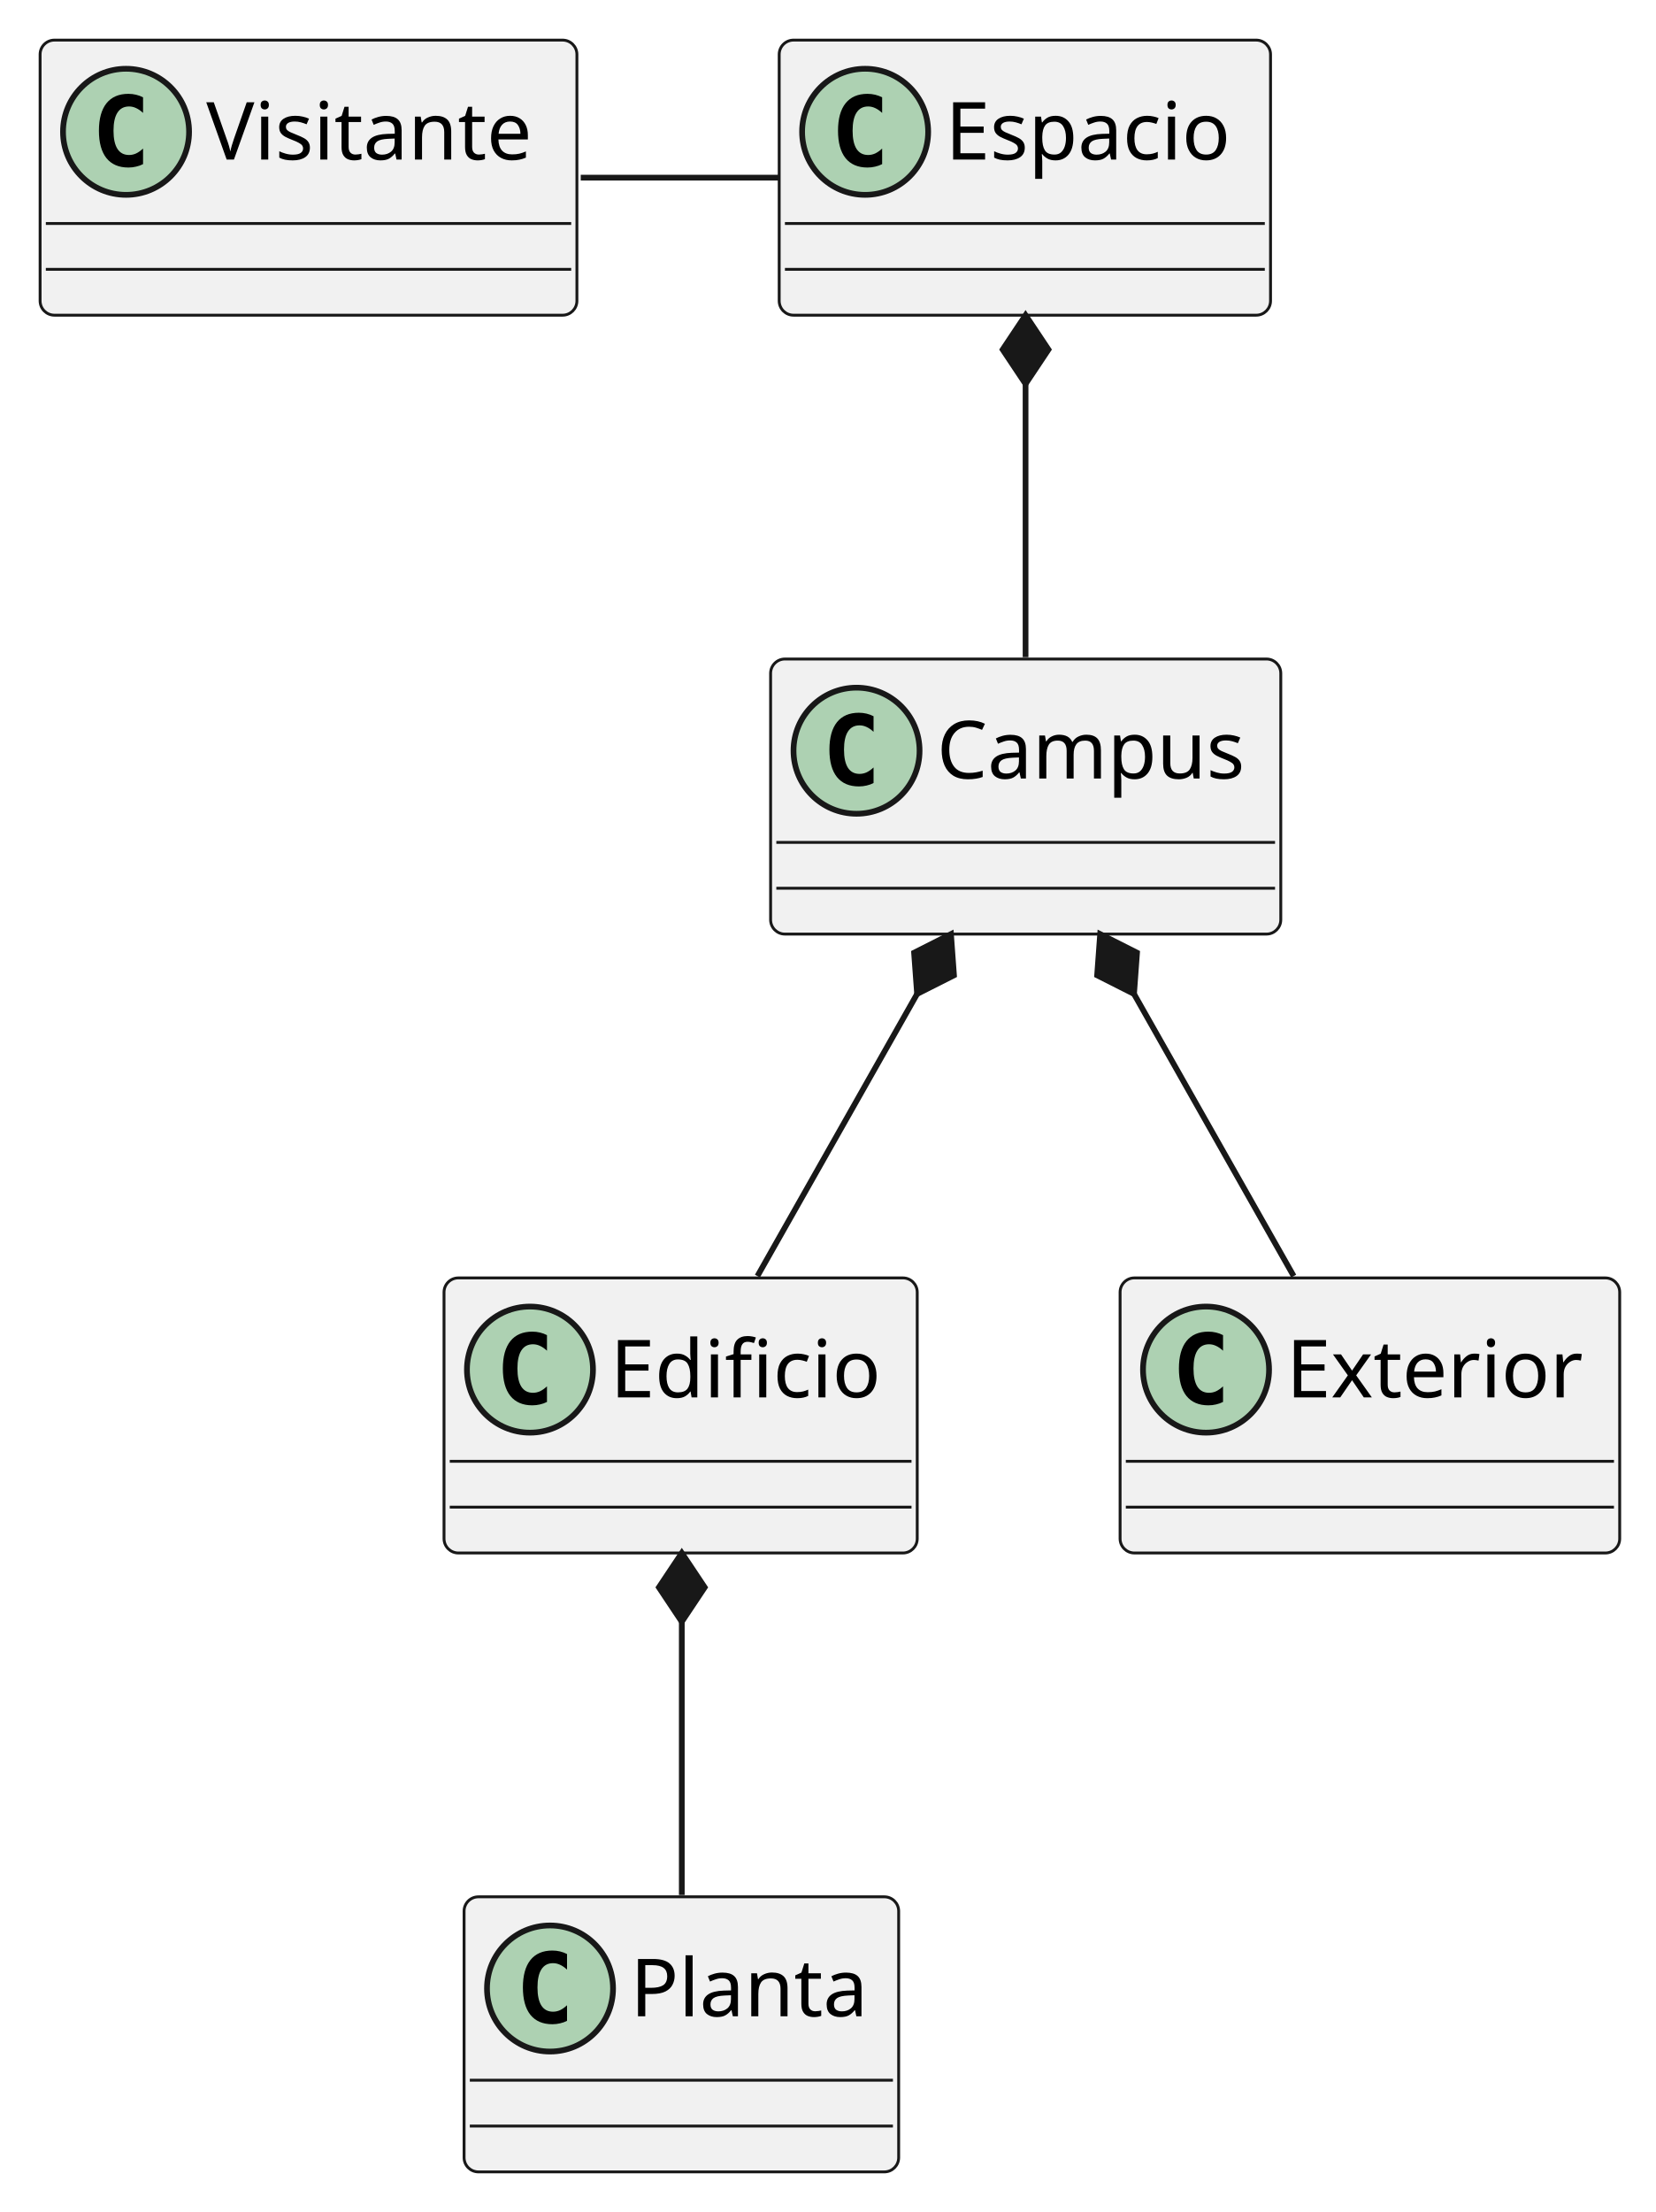
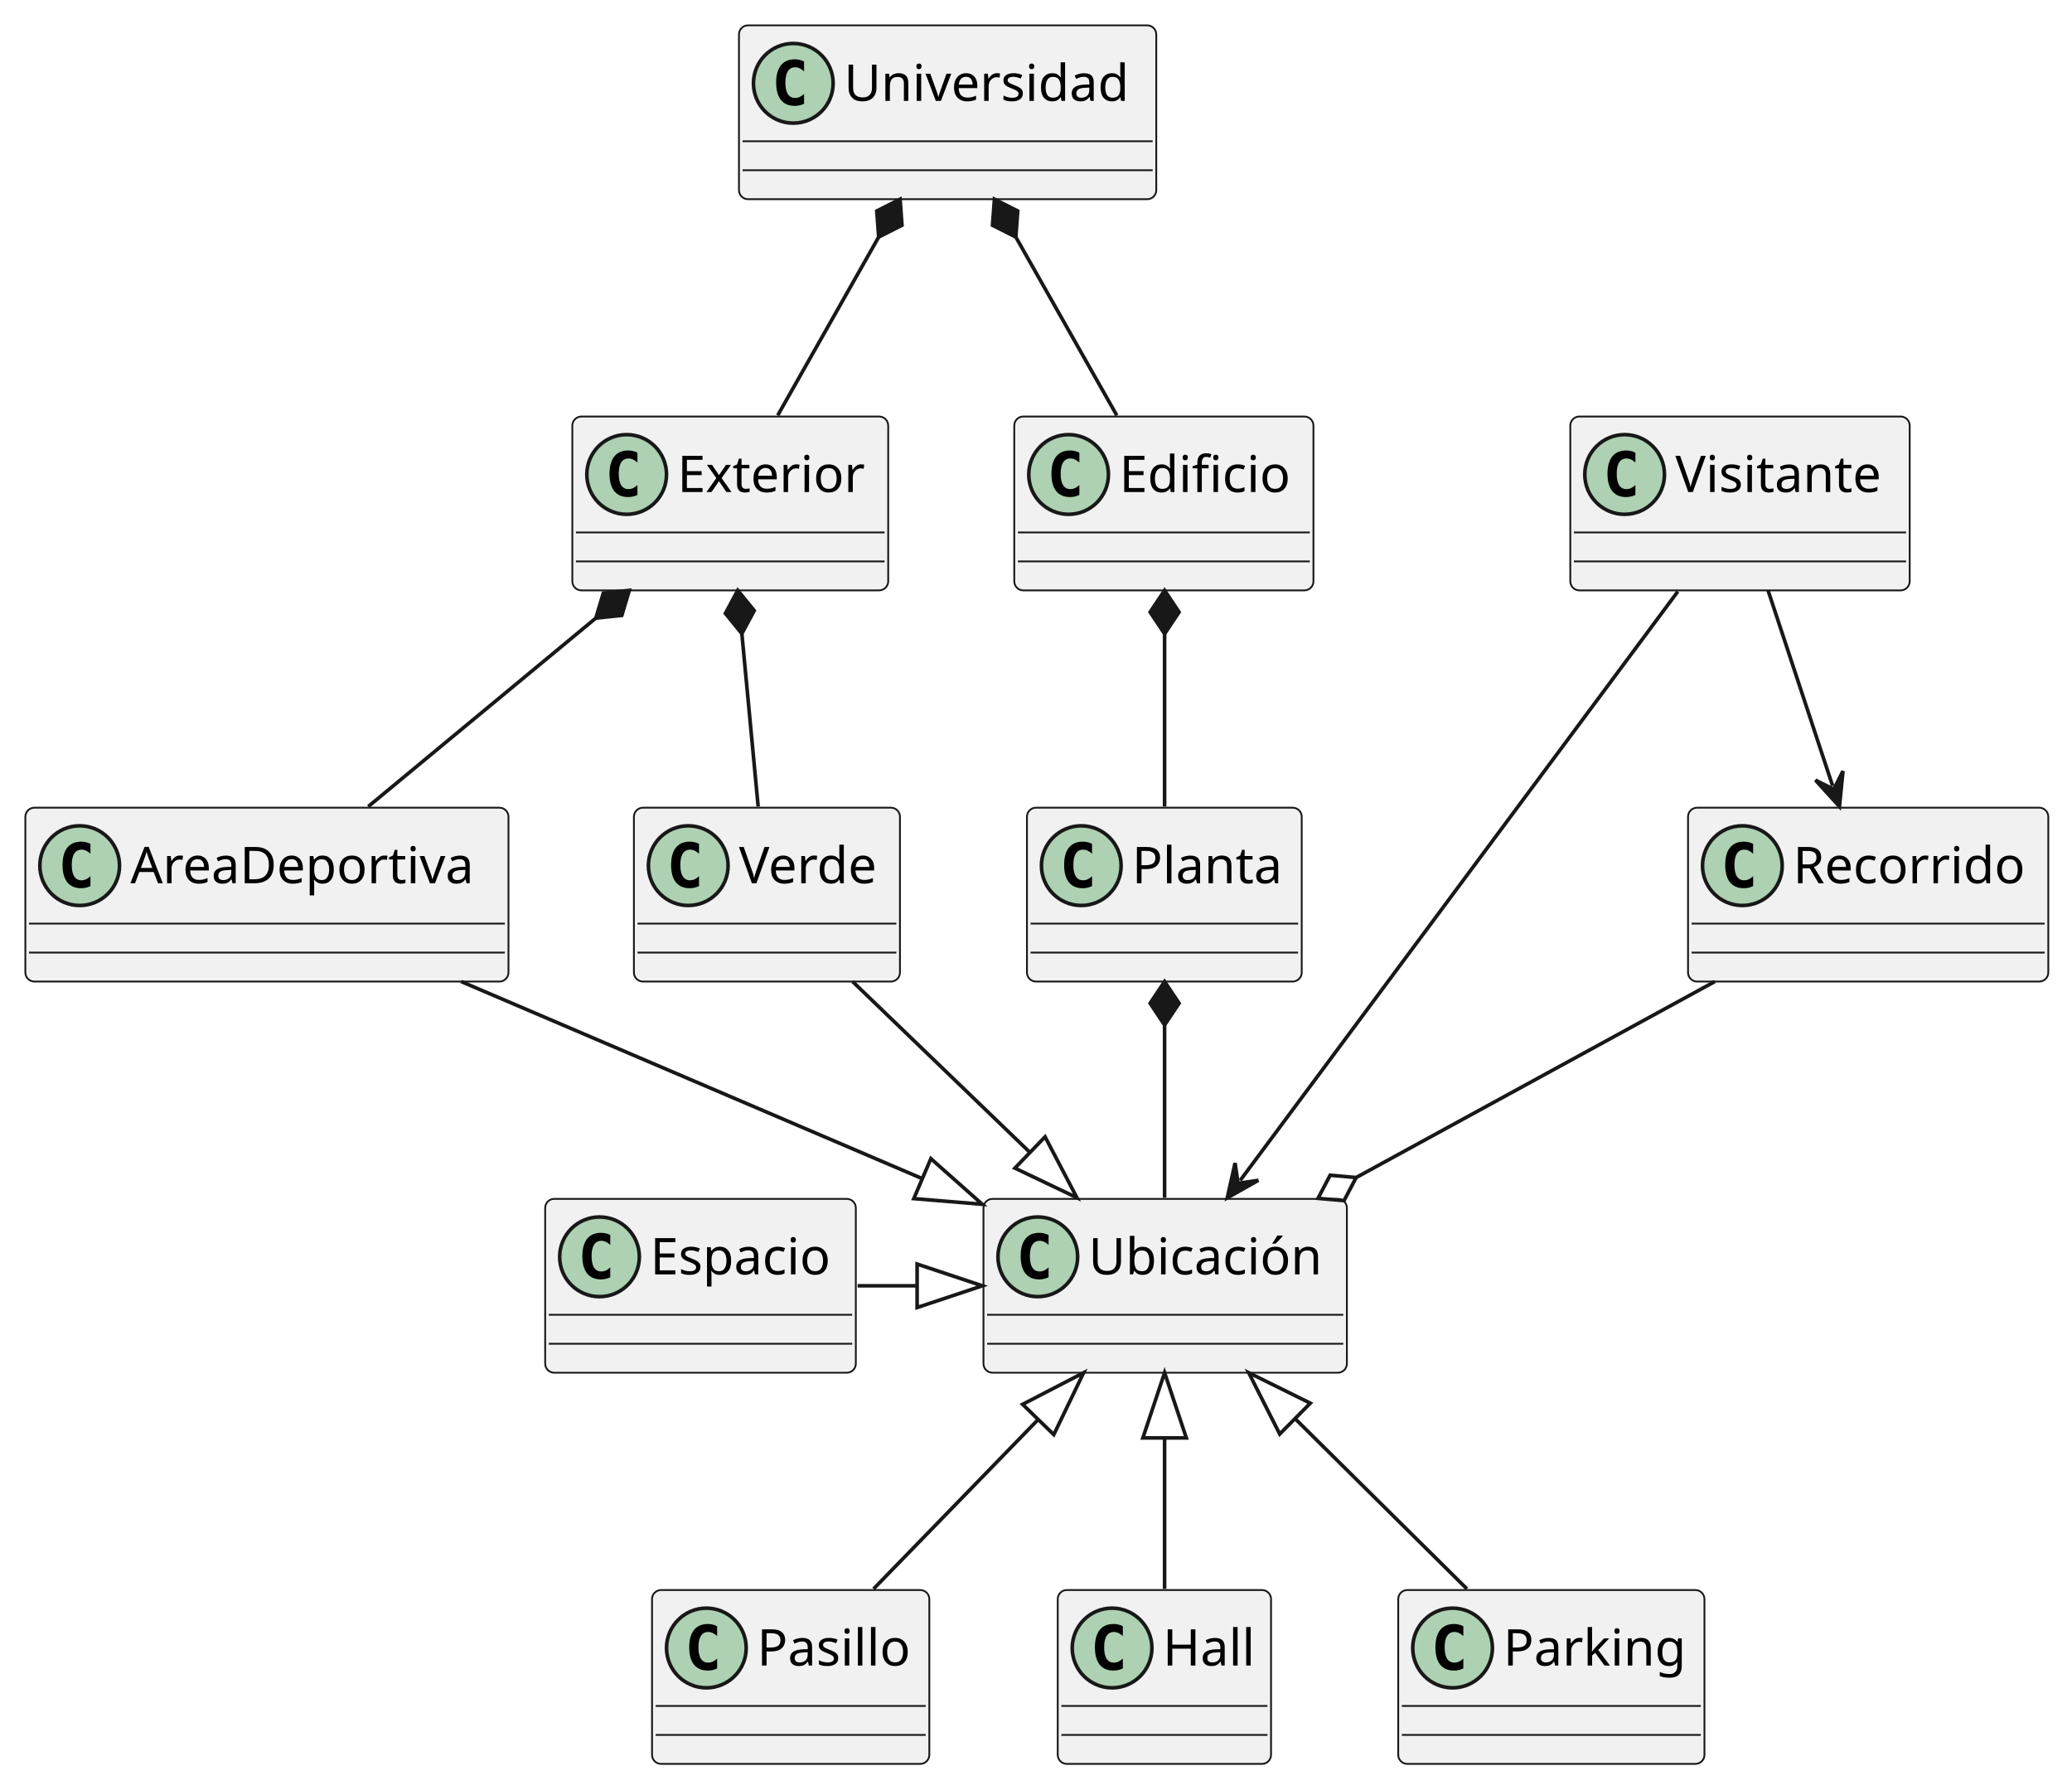
- <svg xmlns="http://www.w3.org/2000/svg" contentStyleType="text/css" data-diagram-type="CLASS" height="386px" preserveAspectRatio="none" style="width:289px;height:386px;background:#FFFFFF;" version="1.1" viewBox="0 0 289 386" width="289px" zoomAndPan="magnify">
+ <svg xmlns="http://www.w3.org/2000/svg" contentStyleType="text/css" data-diagram-type="CLASS" height="494px" preserveAspectRatio="none" style="width:572px;height:494px;background:#FFFFFF;" version="1.1" viewBox="0 0 572 494" width="572px" zoomAndPan="magnify">
  <defs />
  <g>
-     <g class="entity" data-entity="Visitante" data-source-line="1" data-uid="ent0002" id="entity_Visitante">
-       <rect fill="#F1F1F1" height="48" rx="2.5" ry="2.5" style="stroke:#181818;stroke-width:0.5;" width="93.694" x="7" y="7" />
-       <ellipse cx="22" cy="23" fill="#ADD1B2" rx="11" ry="11" style="stroke:#181818;stroke-width:1;" />
-       <path d="M24.969,28.641 Q24.391,28.938 23.75,29.078 Q23.109,29.234 22.406,29.234 Q19.906,29.234 18.578,27.594 Q17.266,25.938 17.266,22.812 Q17.266,19.688 18.578,18.031 Q19.906,16.375 22.406,16.375 Q23.109,16.375 23.75,16.531 Q24.406,16.688 24.969,16.984 L24.969,19.703 Q24.344,19.125 23.75,18.859 Q23.156,18.578 22.531,18.578 Q21.188,18.578 20.5,19.656 Q19.812,20.719 19.812,22.812 Q19.812,24.906 20.5,25.984 Q21.188,27.047 22.531,27.047 Q23.156,27.047 23.75,26.781 Q24.344,26.5 24.969,25.922 L24.969,28.641 Z " fill="#000000" />
-       <text fill="#000000" font-family="sans-serif" font-size="14" lengthAdjust="spacing" textLength="61.694" x="36" y="27.847">Visitante</text>
-       <line style="stroke:#181818;stroke-width:0.5;" x1="8" x2="99.694" y1="39" y2="39" />
-       <line style="stroke:#181818;stroke-width:0.5;" x1="8" x2="99.694" y1="47" y2="47" />
+     <g class="entity" data-entity="Ubicaci.n" data-source-line="1" data-uid="ent0002" id="entity_Ubicaci.n">
+       <rect fill="#F1F1F1" height="48" rx="2.5" ry="2.5" style="stroke:#181818;stroke-width:0.5;" width="100.325" x="271.5" y="331" />
+       <ellipse cx="286.5" cy="347" fill="#ADD1B2" rx="11" ry="11" style="stroke:#181818;stroke-width:1;" />
+       <path d="M289.469,352.641 Q288.891,352.938 288.25,353.078 Q287.609,353.234 286.906,353.234 Q284.406,353.234 283.078,351.594 Q281.766,349.938 281.766,346.812 Q281.766,343.688 283.078,342.031 Q284.406,340.375 286.906,340.375 Q287.609,340.375 288.25,340.531 Q288.906,340.688 289.469,340.984 L289.469,343.703 Q288.844,343.125 288.25,342.859 Q287.656,342.578 287.031,342.578 Q285.688,342.578 285,343.656 Q284.312,344.719 284.312,346.812 Q284.312,348.906 285,349.984 Q285.688,351.047 287.031,351.047 Q287.656,351.047 288.25,350.781 Q288.844,350.5 289.469,349.922 L289.469,352.641 Z " fill="#000000" />
+       <text fill="#000000" font-family="sans-serif" font-size="14" lengthAdjust="spacing" textLength="68.325" x="300.5" y="351.847">Ubicación</text>
+       <line style="stroke:#181818;stroke-width:0.5;" x1="272.5" x2="370.825" y1="363" y2="363" />
+       <line style="stroke:#181818;stroke-width:0.5;" x1="272.5" x2="370.825" y1="371" y2="371" />
    </g>
-     <g class="entity" data-entity="Espacio" data-source-line="2" data-uid="ent0003" id="entity_Espacio">
-       <rect fill="#F1F1F1" height="48" rx="2.5" ry="2.5" style="stroke:#181818;stroke-width:0.5;" width="85.758" x="136" y="7" />
-       <ellipse cx="151" cy="23" fill="#ADD1B2" rx="11" ry="11" style="stroke:#181818;stroke-width:1;" />
-       <path d="M153.969,28.641 Q153.391,28.938 152.75,29.078 Q152.109,29.234 151.406,29.234 Q148.906,29.234 147.578,27.594 Q146.266,25.938 146.266,22.812 Q146.266,19.688 147.578,18.031 Q148.906,16.375 151.406,16.375 Q152.109,16.375 152.75,16.531 Q153.406,16.688 153.969,16.984 L153.969,19.703 Q153.344,19.125 152.75,18.859 Q152.156,18.578 151.531,18.578 Q150.188,18.578 149.5,19.656 Q148.812,20.719 148.812,22.812 Q148.812,24.906 149.5,25.984 Q150.188,27.047 151.531,27.047 Q152.156,27.047 152.75,26.781 Q153.344,26.5 153.969,25.922 L153.969,28.641 Z " fill="#000000" />
-       <text fill="#000000" font-family="sans-serif" font-size="14" lengthAdjust="spacing" textLength="53.758" x="165" y="27.847">Espacio</text>
-       <line style="stroke:#181818;stroke-width:0.5;" x1="137" x2="220.758" y1="39" y2="39" />
-       <line style="stroke:#181818;stroke-width:0.5;" x1="137" x2="220.758" y1="47" y2="47" />
+     <g class="entity" data-entity="Visitante" data-source-line="2" data-uid="ent0003" id="entity_Visitante">
+       <rect fill="#F1F1F1" height="48" rx="2.5" ry="2.5" style="stroke:#181818;stroke-width:0.5;" width="93.694" x="433.5" y="115" />
+       <ellipse cx="448.5" cy="131" fill="#ADD1B2" rx="11" ry="11" style="stroke:#181818;stroke-width:1;" />
+       <path d="M451.469,136.641 Q450.891,136.938 450.25,137.078 Q449.609,137.234 448.906,137.234 Q446.406,137.234 445.078,135.594 Q443.766,133.938 443.766,130.812 Q443.766,127.688 445.078,126.031 Q446.406,124.375 448.906,124.375 Q449.609,124.375 450.25,124.531 Q450.906,124.688 451.469,124.984 L451.469,127.703 Q450.844,127.125 450.25,126.859 Q449.656,126.578 449.031,126.578 Q447.688,126.578 447,127.656 Q446.312,128.719 446.312,130.812 Q446.312,132.906 447,133.984 Q447.688,135.047 449.031,135.047 Q449.656,135.047 450.25,134.781 Q450.844,134.5 451.469,133.922 L451.469,136.641 Z " fill="#000000" />
+       <text fill="#000000" font-family="sans-serif" font-size="14" lengthAdjust="spacing" textLength="61.694" x="462.5" y="135.847">Visitante</text>
+       <line style="stroke:#181818;stroke-width:0.5;" x1="434.5" x2="526.194" y1="147" y2="147" />
+       <line style="stroke:#181818;stroke-width:0.5;" x1="434.5" x2="526.194" y1="155" y2="155" />
    </g>
-     <g class="entity" data-entity="Campus" data-source-line="3" data-uid="ent0004" id="entity_Campus">
-       <rect fill="#F1F1F1" height="48" rx="2.5" ry="2.5" style="stroke:#181818;stroke-width:0.5;" width="89.046" x="134.5" y="115" />
-       <ellipse cx="149.5" cy="131" fill="#ADD1B2" rx="11" ry="11" style="stroke:#181818;stroke-width:1;" />
-       <path d="M152.469,136.641 Q151.891,136.938 151.25,137.078 Q150.609,137.234 149.906,137.234 Q147.406,137.234 146.078,135.594 Q144.766,133.938 144.766,130.812 Q144.766,127.688 146.078,126.031 Q147.406,124.375 149.906,124.375 Q150.609,124.375 151.25,124.531 Q151.906,124.688 152.469,124.984 L152.469,127.703 Q151.844,127.125 151.25,126.859 Q150.656,126.578 150.031,126.578 Q148.688,126.578 148,127.656 Q147.312,128.719 147.312,130.812 Q147.312,132.906 148,133.984 Q148.688,135.047 150.031,135.047 Q150.656,135.047 151.25,134.781 Q151.844,134.5 152.469,133.922 L152.469,136.641 Z " fill="#000000" />
-       <text fill="#000000" font-family="sans-serif" font-size="14" lengthAdjust="spacing" textLength="57.046" x="163.5" y="135.847">Campus</text>
-       <line style="stroke:#181818;stroke-width:0.5;" x1="135.5" x2="222.546" y1="147" y2="147" />
-       <line style="stroke:#181818;stroke-width:0.5;" x1="135.5" x2="222.546" y1="155" y2="155" />
+     <g class="entity" data-entity="Espacio" data-source-line="3" data-uid="ent0004" id="entity_Espacio">
+       <rect fill="#F1F1F1" height="48" rx="2.5" ry="2.5" style="stroke:#181818;stroke-width:0.5;" width="85.758" x="150.5" y="331" />
+       <ellipse cx="165.5" cy="347" fill="#ADD1B2" rx="11" ry="11" style="stroke:#181818;stroke-width:1;" />
+       <path d="M168.469,352.641 Q167.891,352.938 167.25,353.078 Q166.609,353.234 165.906,353.234 Q163.406,353.234 162.078,351.594 Q160.766,349.938 160.766,346.812 Q160.766,343.688 162.078,342.031 Q163.406,340.375 165.906,340.375 Q166.609,340.375 167.25,340.531 Q167.906,340.688 168.469,340.984 L168.469,343.703 Q167.844,343.125 167.25,342.859 Q166.656,342.578 166.031,342.578 Q164.688,342.578 164,343.656 Q163.312,344.719 163.312,346.812 Q163.312,348.906 164,349.984 Q164.688,351.047 166.031,351.047 Q166.656,351.047 167.25,350.781 Q167.844,350.5 168.469,349.922 L168.469,352.641 Z " fill="#000000" />
+       <text fill="#000000" font-family="sans-serif" font-size="14" lengthAdjust="spacing" textLength="53.758" x="179.5" y="351.847">Espacio</text>
+       <line style="stroke:#181818;stroke-width:0.5;" x1="151.5" x2="235.258" y1="363" y2="363" />
+       <line style="stroke:#181818;stroke-width:0.5;" x1="151.5" x2="235.258" y1="371" y2="371" />
    </g>
-     <g class="entity" data-entity="Edificio" data-source-line="4" data-uid="ent0005" id="entity_Edificio">
-       <rect fill="#F1F1F1" height="48" rx="2.5" ry="2.5" style="stroke:#181818;stroke-width:0.5;" width="82.593" x="77.5" y="223" />
-       <ellipse cx="92.5" cy="239" fill="#ADD1B2" rx="11" ry="11" style="stroke:#181818;stroke-width:1;" />
-       <path d="M95.469,244.641 Q94.891,244.938 94.25,245.078 Q93.609,245.234 92.906,245.234 Q90.406,245.234 89.078,243.594 Q87.766,241.938 87.766,238.812 Q87.766,235.688 89.078,234.031 Q90.406,232.375 92.906,232.375 Q93.609,232.375 94.25,232.531 Q94.906,232.688 95.469,232.984 L95.469,235.703 Q94.844,235.125 94.25,234.859 Q93.656,234.578 93.031,234.578 Q91.688,234.578 91,235.656 Q90.312,236.719 90.312,238.812 Q90.312,240.906 91,241.984 Q91.688,243.047 93.031,243.047 Q93.656,243.047 94.25,242.781 Q94.844,242.5 95.469,241.922 L95.469,244.641 Z " fill="#000000" />
-       <text fill="#000000" font-family="sans-serif" font-size="14" lengthAdjust="spacing" textLength="50.593" x="106.5" y="243.847">Edificio</text>
-       <line style="stroke:#181818;stroke-width:0.5;" x1="78.5" x2="159.093" y1="255" y2="255" />
-       <line style="stroke:#181818;stroke-width:0.5;" x1="78.5" x2="159.093" y1="263" y2="263" />
+     <g class="entity" data-entity="Universidad" data-source-line="4" data-uid="ent0005" id="entity_Universidad">
+       <rect fill="#F1F1F1" height="48" rx="2.5" ry="2.5" style="stroke:#181818;stroke-width:0.5;" width="115.2" x="204" y="7" />
+       <ellipse cx="219" cy="23" fill="#ADD1B2" rx="11" ry="11" style="stroke:#181818;stroke-width:1;" />
+       <path d="M221.969,28.641 Q221.391,28.938 220.75,29.078 Q220.109,29.234 219.406,29.234 Q216.906,29.234 215.578,27.594 Q214.266,25.938 214.266,22.812 Q214.266,19.688 215.578,18.031 Q216.906,16.375 219.406,16.375 Q220.109,16.375 220.75,16.531 Q221.406,16.688 221.969,16.984 L221.969,19.703 Q221.344,19.125 220.75,18.859 Q220.156,18.578 219.531,18.578 Q218.188,18.578 217.5,19.656 Q216.812,20.719 216.812,22.812 Q216.812,24.906 217.5,25.984 Q218.188,27.047 219.531,27.047 Q220.156,27.047 220.75,26.781 Q221.344,26.5 221.969,25.922 L221.969,28.641 Z " fill="#000000" />
+       <text fill="#000000" font-family="sans-serif" font-size="14" lengthAdjust="spacing" textLength="83.2" x="233" y="27.847">Universidad</text>
+       <line style="stroke:#181818;stroke-width:0.5;" x1="205" x2="318.2" y1="39" y2="39" />
+       <line style="stroke:#181818;stroke-width:0.5;" x1="205" x2="318.2" y1="47" y2="47" />
    </g>
-     <g class="entity" data-entity="Exterior" data-source-line="5" data-uid="ent0006" id="entity_Exterior">
-       <rect fill="#F1F1F1" height="48" rx="2.5" ry="2.5" style="stroke:#181818;stroke-width:0.5;" width="87.2" x="195.5" y="223" />
-       <ellipse cx="210.5" cy="239" fill="#ADD1B2" rx="11" ry="11" style="stroke:#181818;stroke-width:1;" />
-       <path d="M213.469,244.641 Q212.891,244.938 212.25,245.078 Q211.609,245.234 210.906,245.234 Q208.406,245.234 207.078,243.594 Q205.766,241.938 205.766,238.812 Q205.766,235.688 207.078,234.031 Q208.406,232.375 210.906,232.375 Q211.609,232.375 212.25,232.531 Q212.906,232.688 213.469,232.984 L213.469,235.703 Q212.844,235.125 212.25,234.859 Q211.656,234.578 211.031,234.578 Q209.688,234.578 209,235.656 Q208.312,236.719 208.312,238.812 Q208.312,240.906 209,241.984 Q209.688,243.047 211.031,243.047 Q211.656,243.047 212.25,242.781 Q212.844,242.5 213.469,241.922 L213.469,244.641 Z " fill="#000000" />
-       <text fill="#000000" font-family="sans-serif" font-size="14" lengthAdjust="spacing" textLength="55.2" x="224.5" y="243.847">Exterior</text>
-       <line style="stroke:#181818;stroke-width:0.5;" x1="196.5" x2="281.7" y1="255" y2="255" />
-       <line style="stroke:#181818;stroke-width:0.5;" x1="196.5" x2="281.7" y1="263" y2="263" />
+     <g class="entity" data-entity="Edificio" data-source-line="5" data-uid="ent0006" id="entity_Edificio">
+       <rect fill="#F1F1F1" height="48" rx="2.5" ry="2.5" style="stroke:#181818;stroke-width:0.5;" width="82.593" x="280" y="115" />
+       <ellipse cx="295" cy="131" fill="#ADD1B2" rx="11" ry="11" style="stroke:#181818;stroke-width:1;" />
+       <path d="M297.969,136.641 Q297.391,136.938 296.75,137.078 Q296.109,137.234 295.406,137.234 Q292.906,137.234 291.578,135.594 Q290.266,133.938 290.266,130.812 Q290.266,127.688 291.578,126.031 Q292.906,124.375 295.406,124.375 Q296.109,124.375 296.75,124.531 Q297.406,124.688 297.969,124.984 L297.969,127.703 Q297.344,127.125 296.75,126.859 Q296.156,126.578 295.531,126.578 Q294.188,126.578 293.5,127.656 Q292.812,128.719 292.812,130.812 Q292.812,132.906 293.5,133.984 Q294.188,135.047 295.531,135.047 Q296.156,135.047 296.75,134.781 Q297.344,134.5 297.969,133.922 L297.969,136.641 Z " fill="#000000" />
+       <text fill="#000000" font-family="sans-serif" font-size="14" lengthAdjust="spacing" textLength="50.593" x="309" y="135.847">Edificio</text>
+       <line style="stroke:#181818;stroke-width:0.5;" x1="281" x2="361.593" y1="147" y2="147" />
+       <line style="stroke:#181818;stroke-width:0.5;" x1="281" x2="361.593" y1="155" y2="155" />
    </g>
-     <g class="entity" data-entity="Planta" data-source-line="6" data-uid="ent0007" id="entity_Planta">
-       <rect fill="#F1F1F1" height="48" rx="2.5" ry="2.5" style="stroke:#181818;stroke-width:0.5;" width="75.853" x="81" y="331" />
-       <ellipse cx="96" cy="347" fill="#ADD1B2" rx="11" ry="11" style="stroke:#181818;stroke-width:1;" />
-       <path d="M98.969,352.641 Q98.391,352.938 97.75,353.078 Q97.109,353.234 96.406,353.234 Q93.906,353.234 92.578,351.594 Q91.266,349.938 91.266,346.812 Q91.266,343.688 92.578,342.031 Q93.906,340.375 96.406,340.375 Q97.109,340.375 97.75,340.531 Q98.406,340.688 98.969,340.984 L98.969,343.703 Q98.344,343.125 97.75,342.859 Q97.156,342.578 96.531,342.578 Q95.188,342.578 94.5,343.656 Q93.812,344.719 93.812,346.812 Q93.812,348.906 94.5,349.984 Q95.188,351.047 96.531,351.047 Q97.156,351.047 97.75,350.781 Q98.344,350.5 98.969,349.922 L98.969,352.641 Z " fill="#000000" />
-       <text fill="#000000" font-family="sans-serif" font-size="14" lengthAdjust="spacing" textLength="43.852" x="110" y="351.847">Planta</text>
-       <line style="stroke:#181818;stroke-width:0.5;" x1="82" x2="155.852" y1="363" y2="363" />
-       <line style="stroke:#181818;stroke-width:0.5;" x1="82" x2="155.852" y1="371" y2="371" />
+     <g class="entity" data-entity="Exterior" data-source-line="6" data-uid="ent0007" id="entity_Exterior">
+       <rect fill="#F1F1F1" height="48" rx="2.5" ry="2.5" style="stroke:#181818;stroke-width:0.5;" width="87.2" x="158" y="115" />
+       <ellipse cx="173" cy="131" fill="#ADD1B2" rx="11" ry="11" style="stroke:#181818;stroke-width:1;" />
+       <path d="M175.969,136.641 Q175.391,136.938 174.75,137.078 Q174.109,137.234 173.406,137.234 Q170.906,137.234 169.578,135.594 Q168.266,133.938 168.266,130.812 Q168.266,127.688 169.578,126.031 Q170.906,124.375 173.406,124.375 Q174.109,124.375 174.75,124.531 Q175.406,124.688 175.969,124.984 L175.969,127.703 Q175.344,127.125 174.75,126.859 Q174.156,126.578 173.531,126.578 Q172.188,126.578 171.5,127.656 Q170.812,128.719 170.812,130.812 Q170.812,132.906 171.5,133.984 Q172.188,135.047 173.531,135.047 Q174.156,135.047 174.75,134.781 Q175.344,134.5 175.969,133.922 L175.969,136.641 Z " fill="#000000" />
+       <text fill="#000000" font-family="sans-serif" font-size="14" lengthAdjust="spacing" textLength="55.2" x="187" y="135.847">Exterior</text>
+       <line style="stroke:#181818;stroke-width:0.5;" x1="159" x2="244.2" y1="147" y2="147" />
+       <line style="stroke:#181818;stroke-width:0.5;" x1="159" x2="244.2" y1="155" y2="155" />
    </g>
-     <g class="link" data-entity-1="Visitante" data-entity-2="Espacio" data-source-line="9" data-uid="lnk8" id="link_Visitante_Espacio">
-       <path codeLine="9" d="M101.36,31 C112.89,31 124.41,31 135.94,31" fill="none" id="Visitante-Espacio" style="stroke:#181818;stroke-width:1;" />
+     <g class="entity" data-entity="Planta" data-source-line="7" data-uid="ent0008" id="entity_Planta">
+       <rect fill="#F1F1F1" height="48" rx="2.5" ry="2.5" style="stroke:#181818;stroke-width:0.5;" width="75.853" x="283.5" y="223" />
+       <ellipse cx="298.5" cy="239" fill="#ADD1B2" rx="11" ry="11" style="stroke:#181818;stroke-width:1;" />
+       <path d="M301.469,244.641 Q300.891,244.938 300.25,245.078 Q299.609,245.234 298.906,245.234 Q296.406,245.234 295.078,243.594 Q293.766,241.938 293.766,238.812 Q293.766,235.688 295.078,234.031 Q296.406,232.375 298.906,232.375 Q299.609,232.375 300.25,232.531 Q300.906,232.688 301.469,232.984 L301.469,235.703 Q300.844,235.125 300.25,234.859 Q299.656,234.578 299.031,234.578 Q297.688,234.578 297,235.656 Q296.312,236.719 296.312,238.812 Q296.312,240.906 297,241.984 Q297.688,243.047 299.031,243.047 Q299.656,243.047 300.25,242.781 Q300.844,242.5 301.469,241.922 L301.469,244.641 Z " fill="#000000" />
+       <text fill="#000000" font-family="sans-serif" font-size="14" lengthAdjust="spacing" textLength="43.852" x="312.5" y="243.847">Planta</text>
+       <line style="stroke:#181818;stroke-width:0.5;" x1="284.5" x2="358.353" y1="255" y2="255" />
+       <line style="stroke:#181818;stroke-width:0.5;" x1="284.5" x2="358.353" y1="263" y2="263" />
    </g>
-     <g class="link" data-entity-1="Espacio" data-entity-2="Campus" data-source-line="10" data-uid="lnk9" id="link_Espacio_Campus">
-       <path codeLine="10" d="M179,67 C179,84.66 179,96.94 179,114.68" fill="none" id="Espacio-backto-Campus" style="stroke:#181818;stroke-width:1;" />
-       <polygon fill="#181818" points="179,55,175,61,179,67,183,61,179,55" style="stroke:#181818;stroke-width:1;" />
+     <g class="entity" data-entity="AreaDeportiva" data-source-line="8" data-uid="ent0009" id="entity_AreaDeportiva">
+       <rect fill="#F1F1F1" height="48" rx="2.5" ry="2.5" style="stroke:#181818;stroke-width:0.5;" width="133.37" x="7" y="223" />
+       <ellipse cx="22" cy="239" fill="#ADD1B2" rx="11" ry="11" style="stroke:#181818;stroke-width:1;" />
+       <path d="M24.969,244.641 Q24.391,244.938 23.75,245.078 Q23.109,245.234 22.406,245.234 Q19.906,245.234 18.578,243.594 Q17.266,241.938 17.266,238.812 Q17.266,235.688 18.578,234.031 Q19.906,232.375 22.406,232.375 Q23.109,232.375 23.75,232.531 Q24.406,232.688 24.969,232.984 L24.969,235.703 Q24.344,235.125 23.75,234.859 Q23.156,234.578 22.531,234.578 Q21.188,234.578 20.5,235.656 Q19.812,236.719 19.812,238.812 Q19.812,240.906 20.5,241.984 Q21.188,243.047 22.531,243.047 Q23.156,243.047 23.75,242.781 Q24.344,242.5 24.969,241.922 L24.969,244.641 Z " fill="#000000" />
+       <text fill="#000000" font-family="sans-serif" font-size="14" lengthAdjust="spacing" textLength="101.37" x="36" y="243.847">AreaDeportiva</text>
+       <line style="stroke:#181818;stroke-width:0.5;" x1="8" x2="139.37" y1="255" y2="255" />
+       <line style="stroke:#181818;stroke-width:0.5;" x1="8" x2="139.37" y1="263" y2="263" />
    </g>
-     <g class="link" data-entity-1="Campus" data-entity-2="Edificio" data-source-line="11" data-uid="lnk10" id="link_Campus_Edificio">
-       <path codeLine="11" d="M160.072,173.445 C150.082,191.105 142.24,204.94 132.2,222.68" fill="none" id="Campus-backto-Edificio" style="stroke:#181818;stroke-width:1;" />
-       <polygon fill="#181818" points="165.98,163,159.544,166.253,160.072,173.445,166.507,170.192,165.98,163" style="stroke:#181818;stroke-width:1;" />
+     <g class="entity" data-entity="Verde" data-source-line="9" data-uid="ent0010" id="entity_Verde">
+       <rect fill="#F1F1F1" height="48" rx="2.5" ry="2.5" style="stroke:#181818;stroke-width:0.5;" width="73.446" x="175" y="223" />
+       <ellipse cx="190" cy="239" fill="#ADD1B2" rx="11" ry="11" style="stroke:#181818;stroke-width:1;" />
+       <path d="M192.969,244.641 Q192.391,244.938 191.75,245.078 Q191.109,245.234 190.406,245.234 Q187.906,245.234 186.578,243.594 Q185.266,241.938 185.266,238.812 Q185.266,235.688 186.578,234.031 Q187.906,232.375 190.406,232.375 Q191.109,232.375 191.75,232.531 Q192.406,232.688 192.969,232.984 L192.969,235.703 Q192.344,235.125 191.75,234.859 Q191.156,234.578 190.531,234.578 Q189.188,234.578 188.5,235.656 Q187.812,236.719 187.812,238.812 Q187.812,240.906 188.5,241.984 Q189.188,243.047 190.531,243.047 Q191.156,243.047 191.75,242.781 Q192.344,242.5 192.969,241.922 L192.969,244.641 Z " fill="#000000" />
+       <text fill="#000000" font-family="sans-serif" font-size="14" lengthAdjust="spacing" textLength="41.446" x="204" y="243.847">Verde</text>
+       <line style="stroke:#181818;stroke-width:0.5;" x1="176" x2="247.446" y1="255" y2="255" />
+       <line style="stroke:#181818;stroke-width:0.5;" x1="176" x2="247.446" y1="263" y2="263" />
    </g>
-     <g class="link" data-entity-1="Campus" data-entity-2="Exterior" data-source-line="12" data-uid="lnk11" id="link_Campus_Exterior">
-       <path codeLine="12" d="M197.928,173.445 C207.918,191.105 215.76,204.94 225.8,222.68" fill="none" id="Campus-backto-Exterior" style="stroke:#181818;stroke-width:1;" />
-       <polygon fill="#181818" points="192.02,163,191.493,170.192,197.928,173.445,198.456,166.253,192.02,163" style="stroke:#181818;stroke-width:1;" />
+     <g class="entity" data-entity="Recorrido" data-source-line="10" data-uid="ent0011" id="entity_Recorrido">
+       <rect fill="#F1F1F1" height="48" rx="2.5" ry="2.5" style="stroke:#181818;stroke-width:0.5;" width="99.457" x="466" y="223" />
+       <ellipse cx="481" cy="239" fill="#ADD1B2" rx="11" ry="11" style="stroke:#181818;stroke-width:1;" />
+       <path d="M483.969,244.641 Q483.391,244.938 482.75,245.078 Q482.109,245.234 481.406,245.234 Q478.906,245.234 477.578,243.594 Q476.266,241.938 476.266,238.812 Q476.266,235.688 477.578,234.031 Q478.906,232.375 481.406,232.375 Q482.109,232.375 482.75,232.531 Q483.406,232.688 483.969,232.984 L483.969,235.703 Q483.344,235.125 482.75,234.859 Q482.156,234.578 481.531,234.578 Q480.188,234.578 479.5,235.656 Q478.812,236.719 478.812,238.812 Q478.812,240.906 479.5,241.984 Q480.188,243.047 481.531,243.047 Q482.156,243.047 482.75,242.781 Q483.344,242.5 483.969,241.922 L483.969,244.641 Z " fill="#000000" />
+       <text fill="#000000" font-family="sans-serif" font-size="14" lengthAdjust="spacing" textLength="67.457" x="495" y="243.847">Recorrido</text>
+       <line style="stroke:#181818;stroke-width:0.5;" x1="467" x2="564.457" y1="255" y2="255" />
+       <line style="stroke:#181818;stroke-width:0.5;" x1="467" x2="564.457" y1="263" y2="263" />
    </g>
-     <g class="link" data-entity-1="Edificio" data-entity-2="Planta" data-source-line="13" data-uid="lnk12" id="link_Edificio_Planta">
-       <path codeLine="13" d="M119,283 C119,300.66 119,312.94 119,330.68" fill="none" id="Edificio-backto-Planta" style="stroke:#181818;stroke-width:1;" />
-       <polygon fill="#181818" points="119,271,115,277,119,283,123,277,119,271" style="stroke:#181818;stroke-width:1;" />
+     <g class="entity" data-entity="Pasillo" data-source-line="11" data-uid="ent0012" id="entity_Pasillo">
+       <rect fill="#F1F1F1" height="48" rx="2.5" ry="2.5" style="stroke:#181818;stroke-width:0.5;" width="76.55" x="180" y="439" />
+       <ellipse cx="195" cy="455" fill="#ADD1B2" rx="11" ry="11" style="stroke:#181818;stroke-width:1;" />
+       <path d="M197.969,460.641 Q197.391,460.938 196.75,461.078 Q196.109,461.234 195.406,461.234 Q192.906,461.234 191.578,459.594 Q190.266,457.938 190.266,454.812 Q190.266,451.688 191.578,450.031 Q192.906,448.375 195.406,448.375 Q196.109,448.375 196.75,448.531 Q197.406,448.688 197.969,448.984 L197.969,451.703 Q197.344,451.125 196.75,450.859 Q196.156,450.578 195.531,450.578 Q194.188,450.578 193.5,451.656 Q192.812,452.719 192.812,454.812 Q192.812,456.906 193.5,457.984 Q194.188,459.047 195.531,459.047 Q196.156,459.047 196.75,458.781 Q197.344,458.5 197.969,457.922 L197.969,460.641 Z " fill="#000000" />
+       <text fill="#000000" font-family="sans-serif" font-size="14" lengthAdjust="spacing" textLength="44.55" x="209" y="459.847">Pasillo</text>
+       <line style="stroke:#181818;stroke-width:0.5;" x1="181" x2="255.55" y1="471" y2="471" />
+       <line style="stroke:#181818;stroke-width:0.5;" x1="181" x2="255.55" y1="479" y2="479" />
+     </g>
+     <g class="entity" data-entity="Hall" data-source-line="12" data-uid="ent0013" id="entity_Hall">
+       <rect fill="#F1F1F1" height="48" rx="2.5" ry="2.5" style="stroke:#181818;stroke-width:0.5;" width="58.886" x="292" y="439" />
+       <ellipse cx="307" cy="455" fill="#ADD1B2" rx="11" ry="11" style="stroke:#181818;stroke-width:1;" />
+       <path d="M309.969,460.641 Q309.391,460.938 308.75,461.078 Q308.109,461.234 307.406,461.234 Q304.906,461.234 303.578,459.594 Q302.266,457.938 302.266,454.812 Q302.266,451.688 303.578,450.031 Q304.906,448.375 307.406,448.375 Q308.109,448.375 308.75,448.531 Q309.406,448.688 309.969,448.984 L309.969,451.703 Q309.344,451.125 308.75,450.859 Q308.156,450.578 307.531,450.578 Q306.188,450.578 305.5,451.656 Q304.812,452.719 304.812,454.812 Q304.812,456.906 305.5,457.984 Q306.188,459.047 307.531,459.047 Q308.156,459.047 308.75,458.781 Q309.344,458.5 309.969,457.922 L309.969,460.641 Z " fill="#000000" />
+       <text fill="#000000" font-family="sans-serif" font-size="14" lengthAdjust="spacing" textLength="26.886" x="321" y="459.847">Hall</text>
+       <line style="stroke:#181818;stroke-width:0.5;" x1="293" x2="349.886" y1="471" y2="471" />
+       <line style="stroke:#181818;stroke-width:0.5;" x1="293" x2="349.886" y1="479" y2="479" />
+     </g>
+     <g class="entity" data-entity="Parking" data-source-line="13" data-uid="ent0014" id="entity_Parking">
+       <rect fill="#F1F1F1" height="48" rx="2.5" ry="2.5" style="stroke:#181818;stroke-width:0.5;" width="84.534" x="386" y="439" />
+       <ellipse cx="401" cy="455" fill="#ADD1B2" rx="11" ry="11" style="stroke:#181818;stroke-width:1;" />
+       <path d="M403.969,460.641 Q403.391,460.938 402.75,461.078 Q402.109,461.234 401.406,461.234 Q398.906,461.234 397.578,459.594 Q396.266,457.938 396.266,454.812 Q396.266,451.688 397.578,450.031 Q398.906,448.375 401.406,448.375 Q402.109,448.375 402.75,448.531 Q403.406,448.688 403.969,448.984 L403.969,451.703 Q403.344,451.125 402.75,450.859 Q402.156,450.578 401.531,450.578 Q400.188,450.578 399.5,451.656 Q398.812,452.719 398.812,454.812 Q398.812,456.906 399.5,457.984 Q400.188,459.047 401.531,459.047 Q402.156,459.047 402.75,458.781 Q403.344,458.5 403.969,457.922 L403.969,460.641 Z " fill="#000000" />
+       <text fill="#000000" font-family="sans-serif" font-size="14" lengthAdjust="spacing" textLength="52.534" x="415" y="459.847">Parking</text>
+       <line style="stroke:#181818;stroke-width:0.5;" x1="387" x2="469.534" y1="471" y2="471" />
+       <line style="stroke:#181818;stroke-width:0.5;" x1="387" x2="469.534" y1="479" y2="479" />
+     </g>
+     <g class="link" data-entity-1="Visitante" data-entity-2="Ubicaci.n" data-source-line="15" data-uid="lnk15" id="link_Visitante_Ubicaci.n">
+       <path codeLine="15" d="M463.18,163.31 C432.6,204.47 372.949,284.764 342.379,325.904" fill="none" id="Visitante-to-Ubicación" style="stroke:#181818;stroke-width:1;" />
+       <polygon fill="#181818" points="338.8,330.72,347.379,325.882,341.782,326.707,340.957,321.11,338.8,330.72" style="stroke:#181818;stroke-width:1;" />
+     </g>
+     <g class="link" data-entity-1="Visitante" data-entity-2="Recorrido" data-source-line="16" data-uid="lnk16" id="link_Visitante_Recorrido">
+       <path codeLine="16" d="M488.09,163 C493.92,180.66 500.058,199.243 505.918,216.983" fill="none" id="Visitante-to-Recorrido" style="stroke:#181818;stroke-width:1;" />
+       <polygon fill="#181818" points="507.8,222.68,508.775,212.88,506.232,217.932,501.179,215.389,507.8,222.68" style="stroke:#181818;stroke-width:1;" />
+     </g>
+     <g class="link" data-entity-1="Recorrido" data-entity-2="Ubicaci.n" data-source-line="17" data-uid="lnk17" id="link_Recorrido_Ubicaci.n">
+       <path codeLine="17" d="M473.4,271 C440.98,288.72 406.871,307.357 374.381,325.107" fill="none" id="Recorrido-to-Ubicación" style="stroke:#181818;stroke-width:1;" />
+       <polygon fill="none" points="363.85,330.86,371.033,331.494,374.381,325.107,367.198,324.473,363.85,330.86" style="stroke:#181818;stroke-width:1;" />
+     </g>
+     <g class="link" data-entity-1="Universidad" data-entity-2="Edificio" data-source-line="18" data-uid="lnk18" id="link_Universidad_Edificio">
+       <path codeLine="18" d="M280.428,65.445 C290.418,83.105 298.26,96.94 308.3,114.68" fill="none" id="Universidad-backto-Edificio" style="stroke:#181818;stroke-width:1;" />
+       <polygon fill="#181818" points="274.52,55,273.993,62.192,280.428,65.445,280.956,58.253,274.52,55" style="stroke:#181818;stroke-width:1;" />
+     </g>
+     <g class="link" data-entity-1="Edificio" data-entity-2="Planta" data-source-line="19" data-uid="lnk19" id="link_Edificio_Planta">
+       <path codeLine="19" d="M321.5,175 C321.5,192.66 321.5,204.94 321.5,222.68" fill="none" id="Edificio-backto-Planta" style="stroke:#181818;stroke-width:1;" />
+       <polygon fill="#181818" points="321.5,163,317.5,169,321.5,175,325.5,169,321.5,163" style="stroke:#181818;stroke-width:1;" />
+     </g>
+     <g class="link" data-entity-1="Universidad" data-entity-2="Exterior" data-source-line="20" data-uid="lnk20" id="link_Universidad_Exterior">
+       <path codeLine="20" d="M242.572,65.445 C232.582,83.105 224.74,96.94 214.7,114.68" fill="none" id="Universidad-backto-Exterior" style="stroke:#181818;stroke-width:1;" />
+       <polygon fill="#181818" points="248.48,55,242.044,58.253,242.572,65.445,249.007,62.192,248.48,55" style="stroke:#181818;stroke-width:1;" />
+     </g>
+     <g class="link" data-entity-1="Exterior" data-entity-2="AreaDeportiva" data-source-line="21" data-uid="lnk21" id="link_Exterior_AreaDeportiva">
+       <path codeLine="21" d="M164.487,170.653 C143.157,188.313 123.08,204.94 101.66,222.68" fill="none" id="Exterior-backto-AreaDeportiva" style="stroke:#181818;stroke-width:1;" />
+       <polygon fill="#181818" points="173.73,163,166.558,163.745,164.487,170.653,171.659,169.907,173.73,163" style="stroke:#181818;stroke-width:1;" />
+     </g>
+     <g class="link" data-entity-1="Exterior" data-entity-2="Verde" data-source-line="22" data-uid="lnk22" id="link_Exterior_Verde">
+       <path codeLine="22" d="M204.8,174.947 C206.47,192.607 207.63,204.94 209.3,222.68" fill="none" id="Exterior-backto-Verde" style="stroke:#181818;stroke-width:1;" />
+       <polygon fill="#181818" points="203.67,163,200.253,169.35,204.8,174.947,208.217,168.597,203.67,163" style="stroke:#181818;stroke-width:1;" />
+     </g>
+     <g class="link" data-entity-1="Planta" data-entity-2="Ubicaci.n" data-source-line="23" data-uid="lnk23" id="link_Planta_Ubicaci.n">
+       <path codeLine="23" d="M321.5,283 C321.5,300.66 321.5,312.94 321.5,330.68" fill="none" id="Planta-backto-Ubicación" style="stroke:#181818;stroke-width:1;" />
+       <polygon fill="#181818" points="321.5,271,317.5,277,321.5,283,325.5,277,321.5,271" style="stroke:#181818;stroke-width:1;" />
+     </g>
+     <g class="link" data-entity-1="Espacio" data-entity-2="Ubicaci.n" data-source-line="24" data-uid="lnk24" id="link_Espacio_Ubicaci.n">
+       <path codeLine="24" d="M236.75,355 C248.23,355 241.7,355 253.18,355" fill="none" id="Espacio-to-Ubicación" style="stroke:#181818;stroke-width:1;" />
+       <polygon fill="none" points="271.18,355,253.18,349,253.18,361,271.18,355" style="stroke:#181818;stroke-width:1;" />
+     </g>
+     <g class="link" data-entity-1="Ubicaci.n" data-entity-2="Pasillo" data-source-line="25" data-uid="lnk26" id="link_Ubicaci.n_Pasillo">
+       <path codeLine="25" d="M286.606,391.909 C269.446,409.569 258.4,420.94 241.16,438.68" fill="none" id="Ubicación-backto-Pasillo" style="stroke:#181818;stroke-width:1;" />
+       <polygon fill="none" points="299.15,379,282.303,387.728,290.909,396.091,299.15,379" style="stroke:#181818;stroke-width:1;" />
+     </g>
+     <g class="link" data-entity-1="Ubicaci.n" data-entity-2="Hall" data-source-line="26" data-uid="lnk28" id="link_Ubicaci.n_Hall">
+       <path codeLine="26" d="M321.5,397 C321.5,414.66 321.5,420.94 321.5,438.68" fill="none" id="Ubicación-backto-Hall" style="stroke:#181818;stroke-width:1;" />
+       <polygon fill="none" points="321.5,379,315.5,397,327.5,397,321.5,379" style="stroke:#181818;stroke-width:1;" />
+     </g>
+     <g class="link" data-entity-1="Ubicaci.n" data-entity-2="Parking" data-source-line="27" data-uid="lnk30" id="link_Ubicaci.n_Parking">
+       <path codeLine="27" d="M357.505,391.67 C375.325,409.33 387.05,420.94 404.96,438.68" fill="none" id="Ubicación-backto-Parking" style="stroke:#181818;stroke-width:1;" />
+       <polygon fill="none" points="344.72,379,353.282,395.932,361.729,387.409,344.72,379" style="stroke:#181818;stroke-width:1;" />
+     </g>
+     <g class="link" data-entity-1="Verde" data-entity-2="Ubicaci.n" data-source-line="28" data-uid="lnk31" id="link_Verde_Ubicaci.n">
+       <path codeLine="28" d="M235.37,271 C253.69,288.66 265.928,300.45 284.338,318.19" fill="none" id="Verde-to-Ubicación" style="stroke:#181818;stroke-width:1;" />
+       <polygon fill="none" points="297.3,330.68,288.502,313.87,280.175,322.511,297.3,330.68" style="stroke:#181818;stroke-width:1;" />
+     </g>
+     <g class="link" data-entity-1="AreaDeportiva" data-entity-2="Ubicaci.n" data-source-line="29" data-uid="lnk32" id="link_AreaDeportiva_Ubicaci.n">
+       <path codeLine="29" d="M127.31,271 C170.05,289.27 212.819,307.544 254.619,325.414" fill="none" id="AreaDeportiva-to-Ubicación" style="stroke:#181818;stroke-width:1;" />
+       <polygon fill="none" points="271.17,332.49,256.978,319.897,252.261,330.931,271.17,332.49" style="stroke:#181818;stroke-width:1;" />
    </g>
  </g>
</svg>
